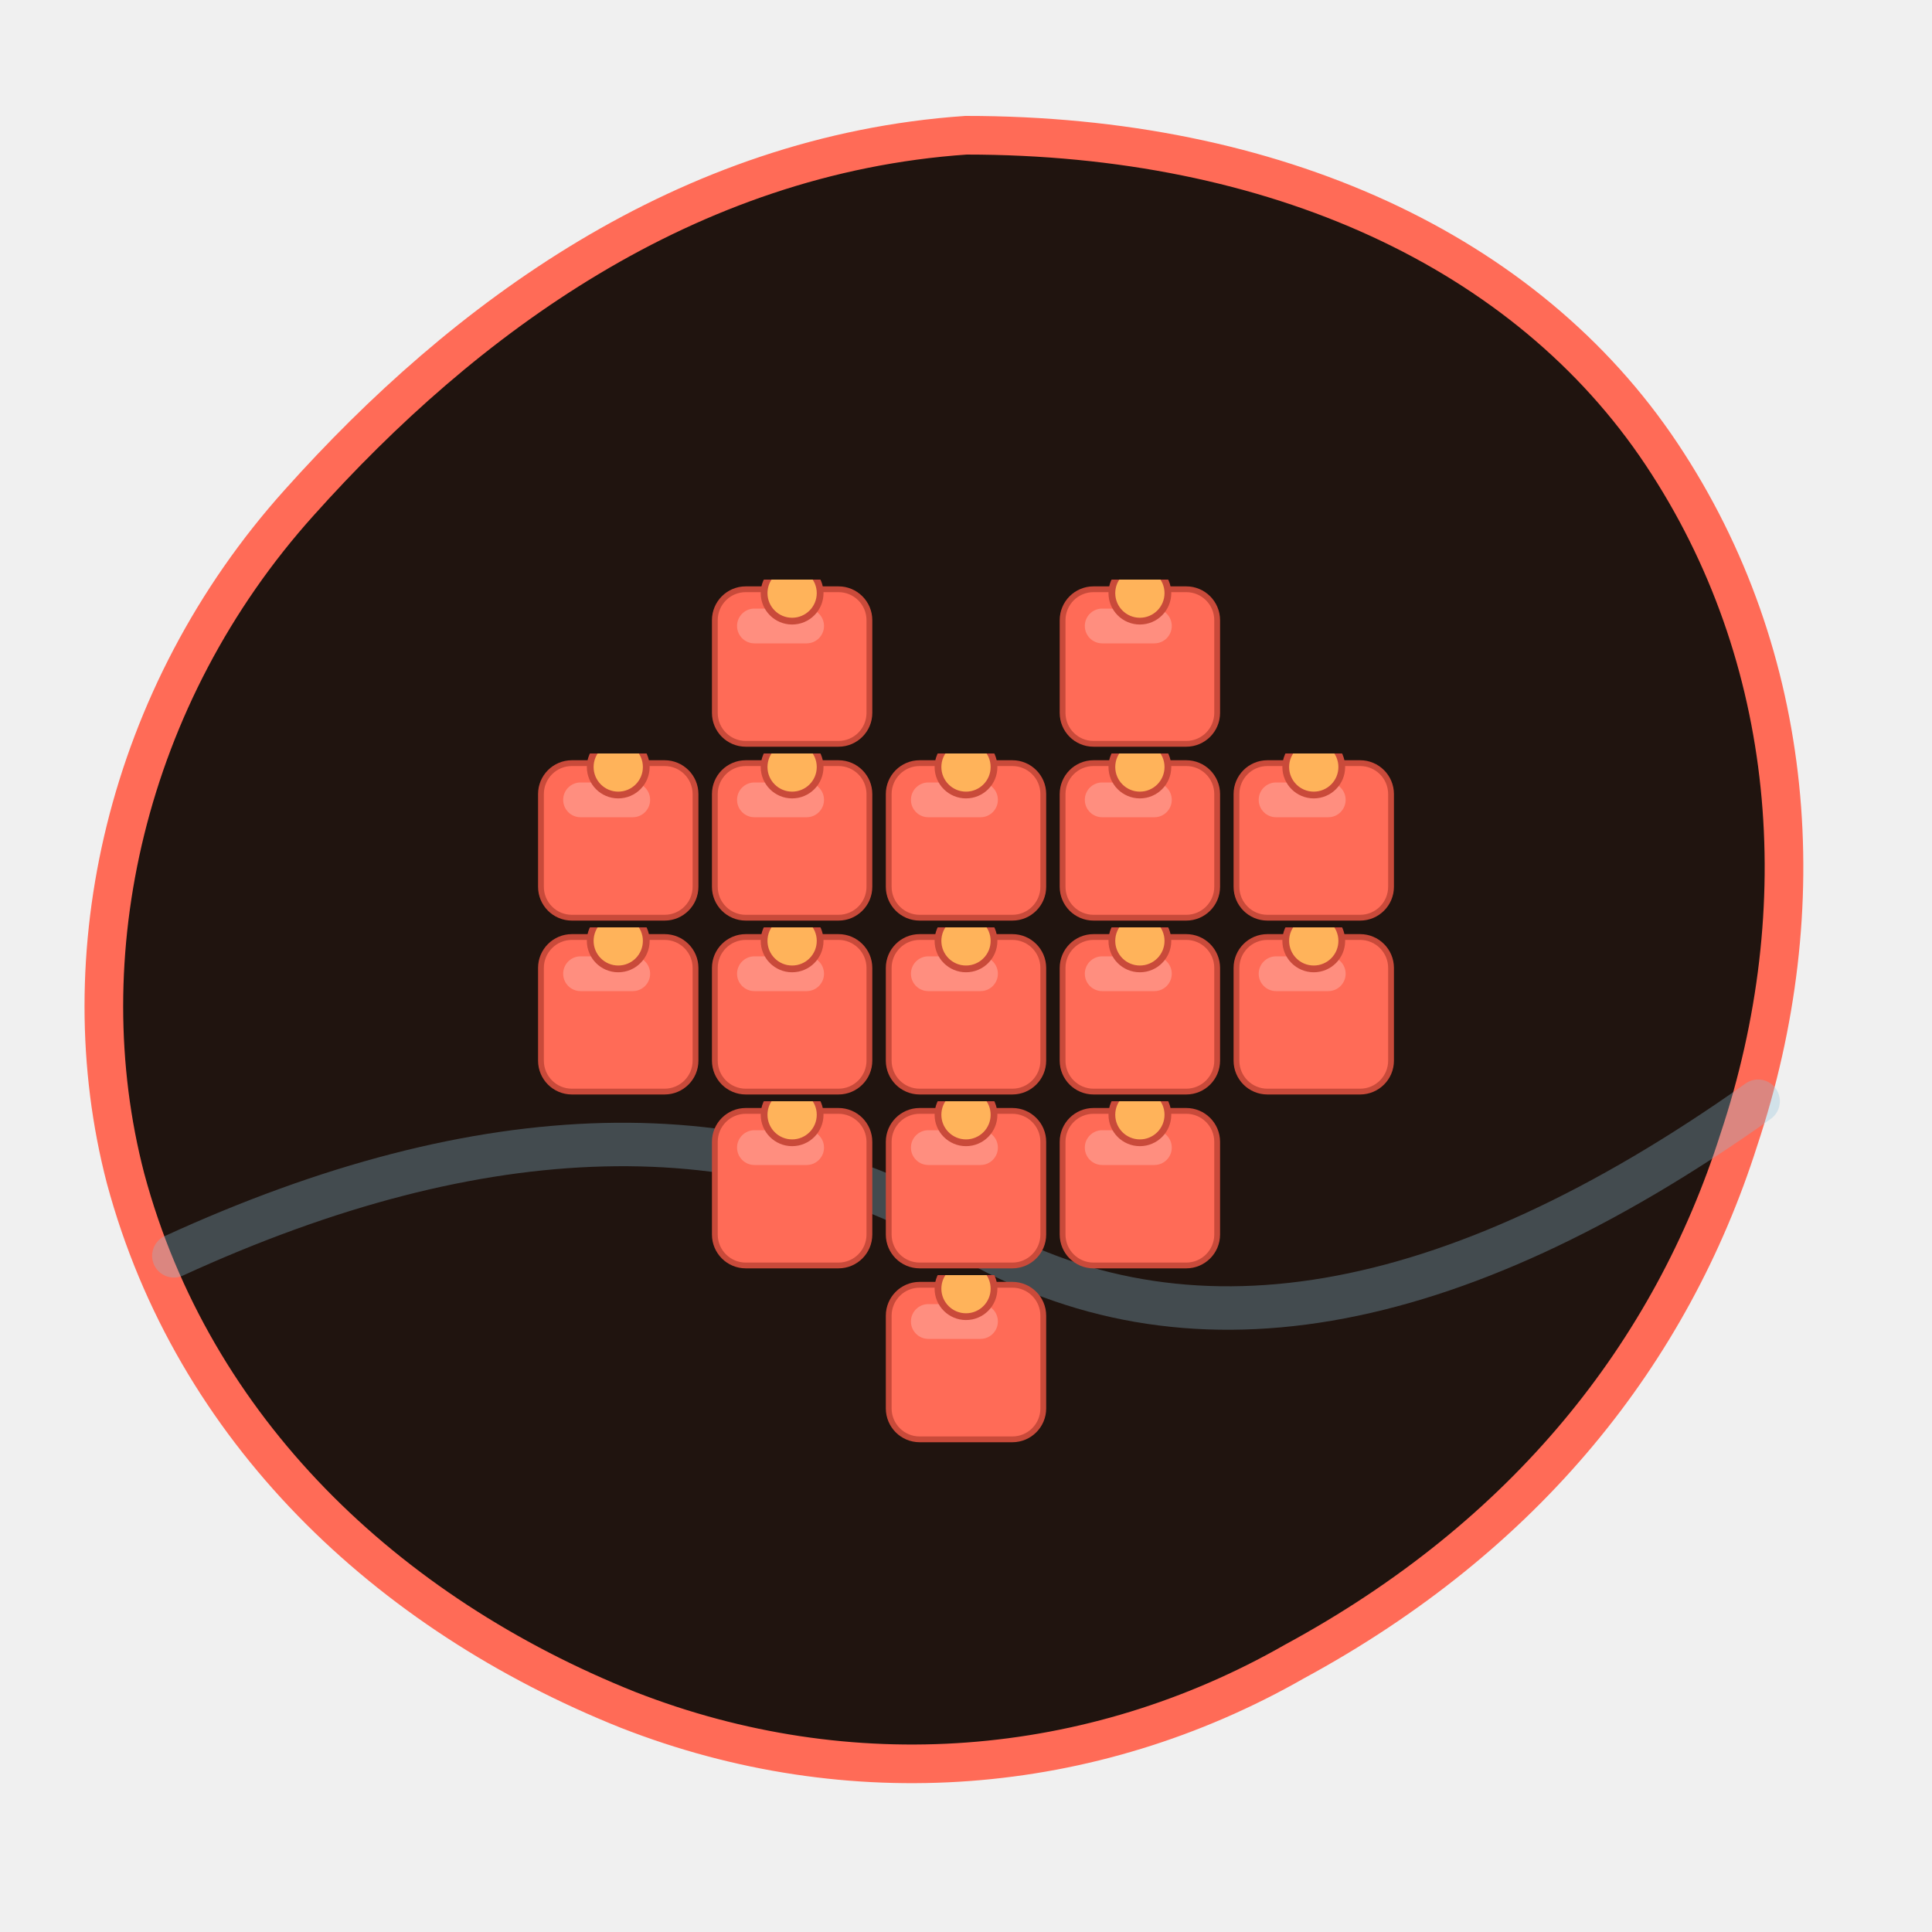
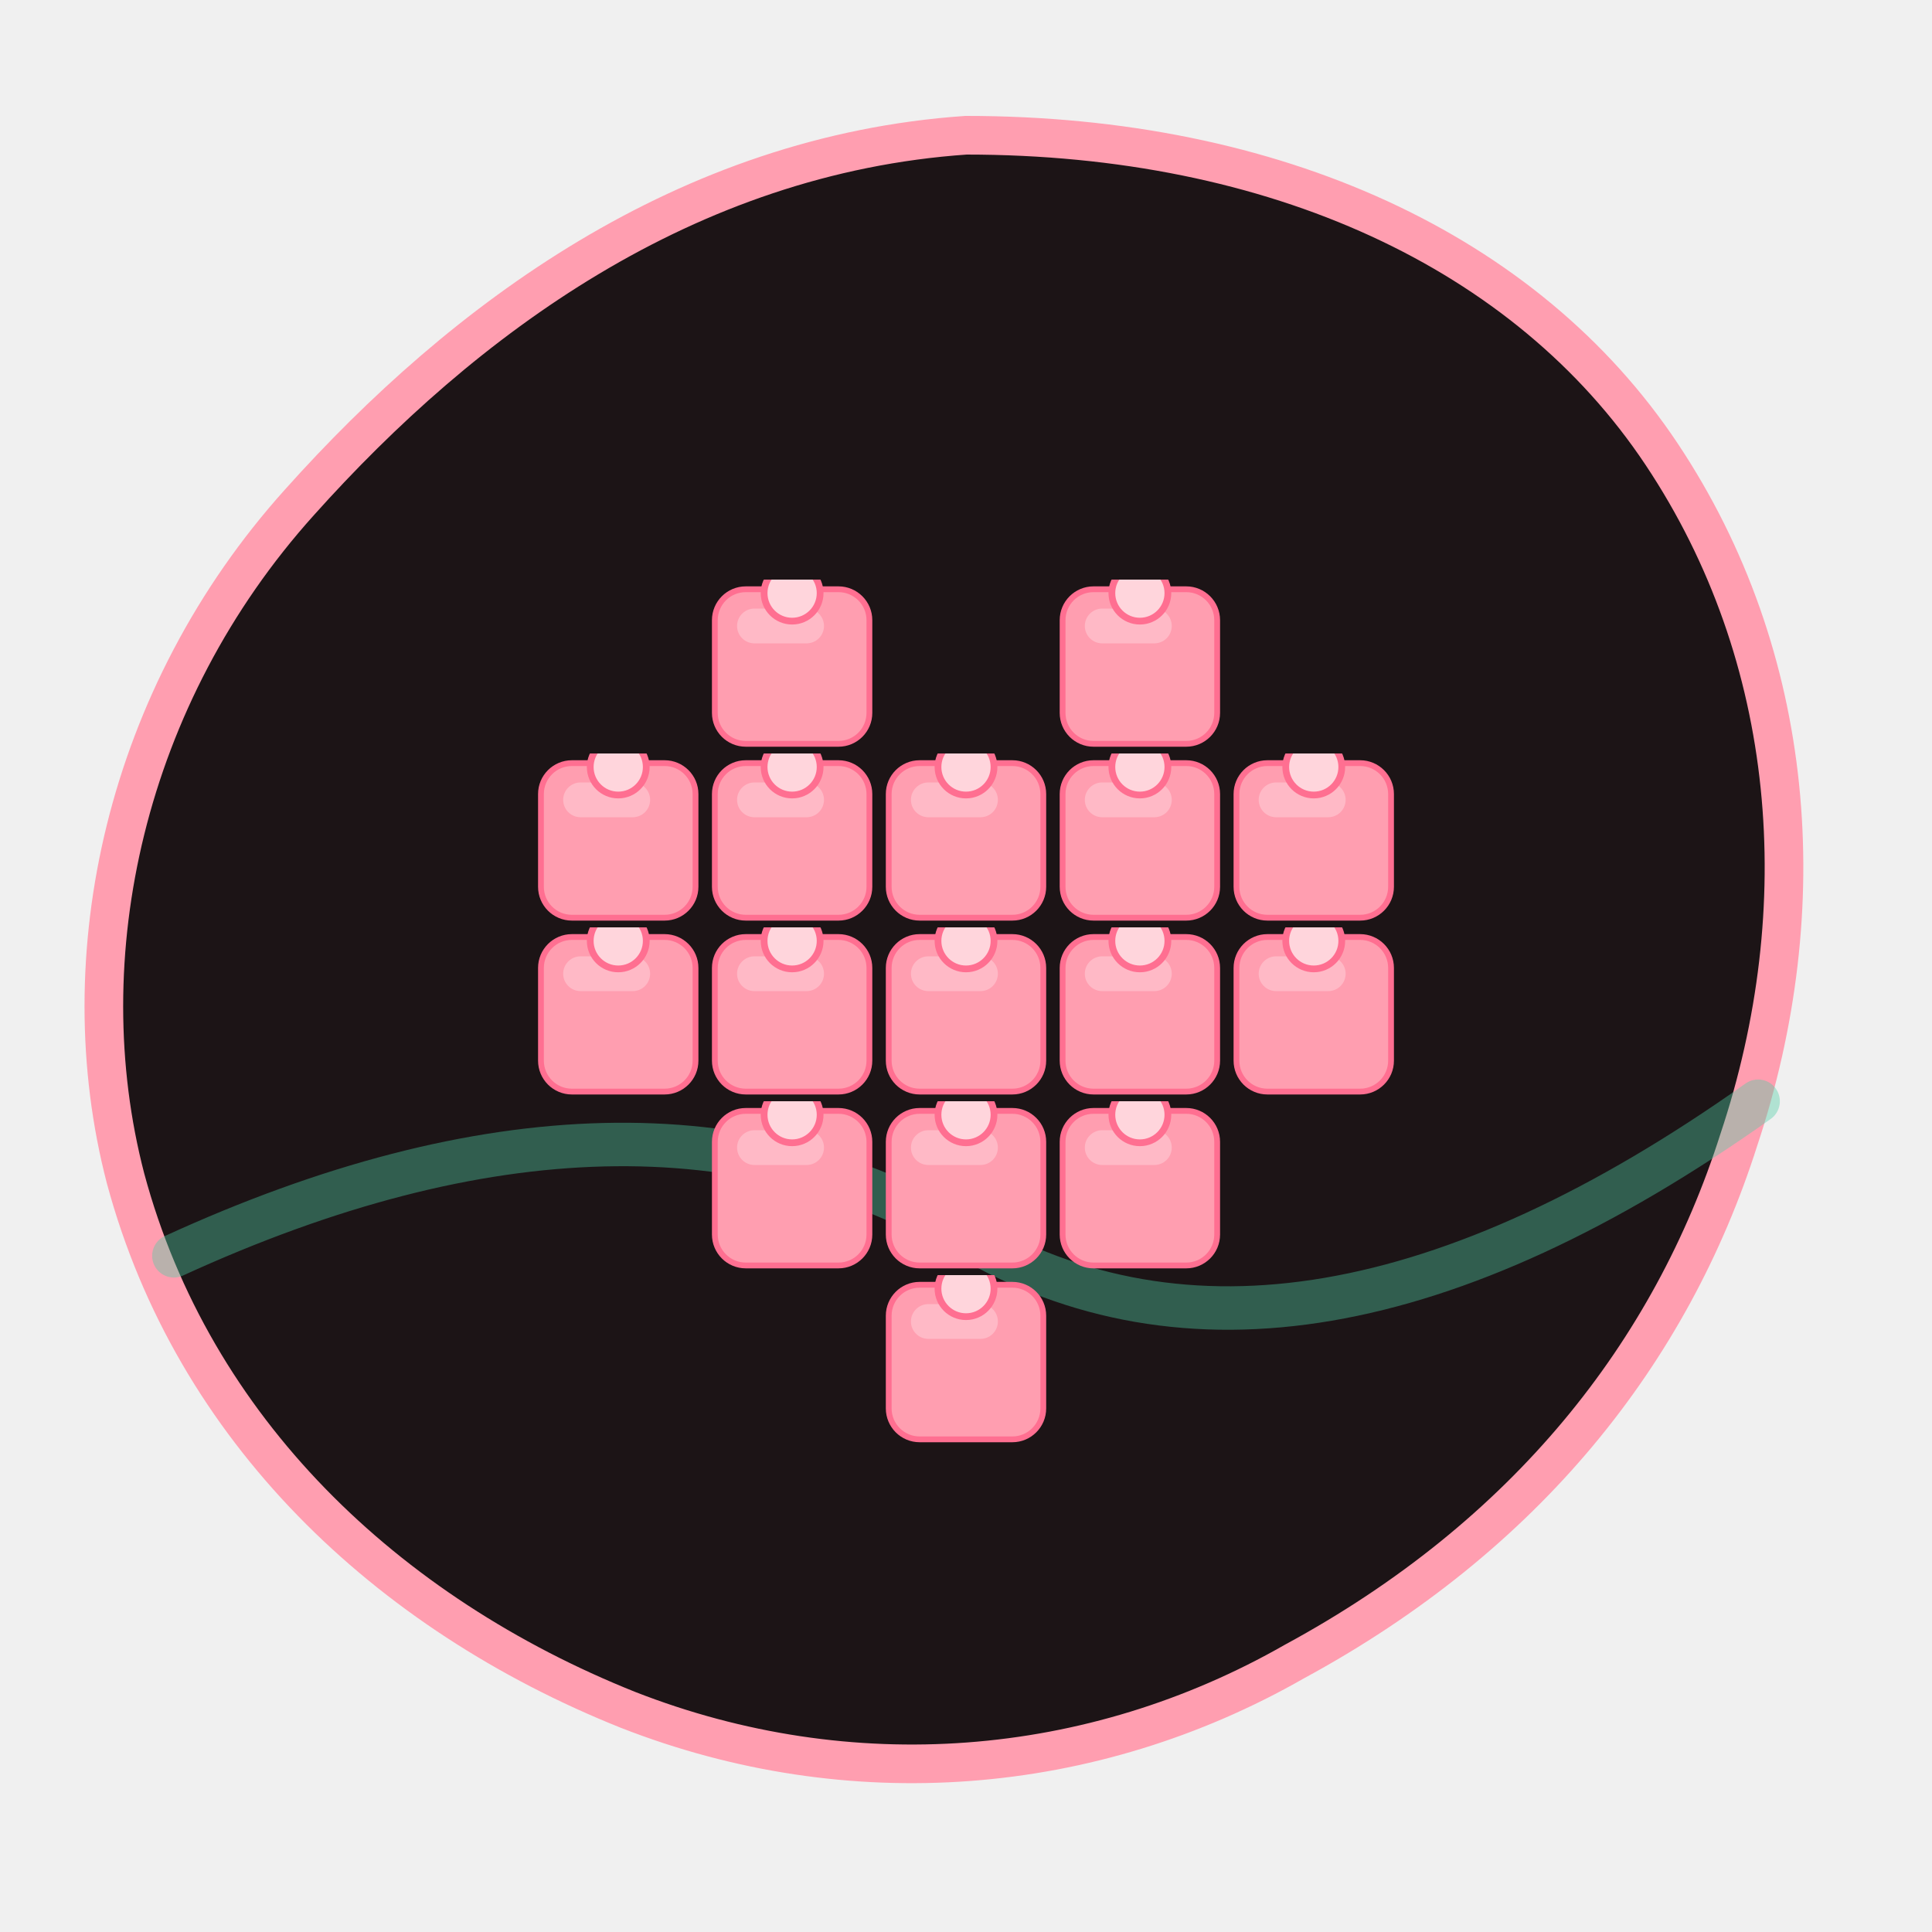
<svg xmlns="http://www.w3.org/2000/svg" viewBox="0 0 200 200" role="img" aria-label="Heartfood logo">
  <defs>
    <symbol id="brick" viewBox="0 0 18 18">
-       <rect x="1" y="1" width="16" height="16" rx="3.2" fill="#ff6b57" stroke="#c94a3a" stroke-width="0.6" />
-       <rect x="3.3" y="3" width="9" height="3.6" rx="1.8" fill="#ffffff" opacity="0.24" />
-       <circle cx="9" cy="1.4" r="2.9" fill="#ffb35a" stroke="#c94a3a" stroke-width="0.7" />
+       <rect x="1" y="1" width="16" height="16" rx="3.2" fill="#ff9eb0" stroke="#ff6f91" stroke-width="0.6" />
+       <rect x="3.3" y="3" width="9" height="3.6" rx="1.8" fill="#ffffff" opacity="0.28" />
+       <circle cx="9" cy="1.4" r="2.9" fill="#ffd5dc" stroke="#ff6f91" stroke-width="0.7" />
    </symbol>
  </defs>
-   <path d="M100,14 C132,14 158,26 172,47 C186,68 188,94 180,118            C173,140 158,159 134,172 C113,184 88,186 65,177            C40,167 20,148 13,122 C7,99 13,72 31,52            C48,33 71,16 100,14 Z" fill="#20140f" stroke="#ff6b57" stroke-width="4" />
-   <path d="M18,130 Q66,108 100,128 T182,114" fill="none" stroke="#8fc1d9" stroke-width="4.5" stroke-linecap="round" opacity="0.32" />
+   <path d="M100,14 C132,14 158,26 172,47 C186,68 188,94 180,118            C173,140 158,159 134,172 C113,184 88,186 65,177            C40,167 20,148 13,122 C7,99 13,72 31,52            C48,33 71,16 100,14 Z" fill="#1c1416" stroke="#ff9eb0" stroke-width="4" />
+   <path d="M18,130 Q66,108 100,128 T182,114" fill="none" stroke="#4fcda6" stroke-width="4.5" stroke-linecap="round" opacity="0.4" />
  <g>
    <use href="#brick" x="73" y="60" width="18" height="18" />
    <use href="#brick" x="109" y="60" width="18" height="18" />
    <use href="#brick" x="55" y="78" width="18" height="18" />
    <use href="#brick" x="73" y="78" width="18" height="18" />
    <use href="#brick" x="91" y="78" width="18" height="18" />
    <use href="#brick" x="109" y="78" width="18" height="18" />
    <use href="#brick" x="127" y="78" width="18" height="18" />
    <use href="#brick" x="55" y="96" width="18" height="18" />
    <use href="#brick" x="73" y="96" width="18" height="18" />
    <use href="#brick" x="91" y="96" width="18" height="18" />
    <use href="#brick" x="109" y="96" width="18" height="18" />
    <use href="#brick" x="127" y="96" width="18" height="18" />
    <use href="#brick" x="73" y="114" width="18" height="18" />
    <use href="#brick" x="91" y="114" width="18" height="18" />
    <use href="#brick" x="109" y="114" width="18" height="18" />
    <use href="#brick" x="91" y="132" width="18" height="18" />
  </g>
</svg>
